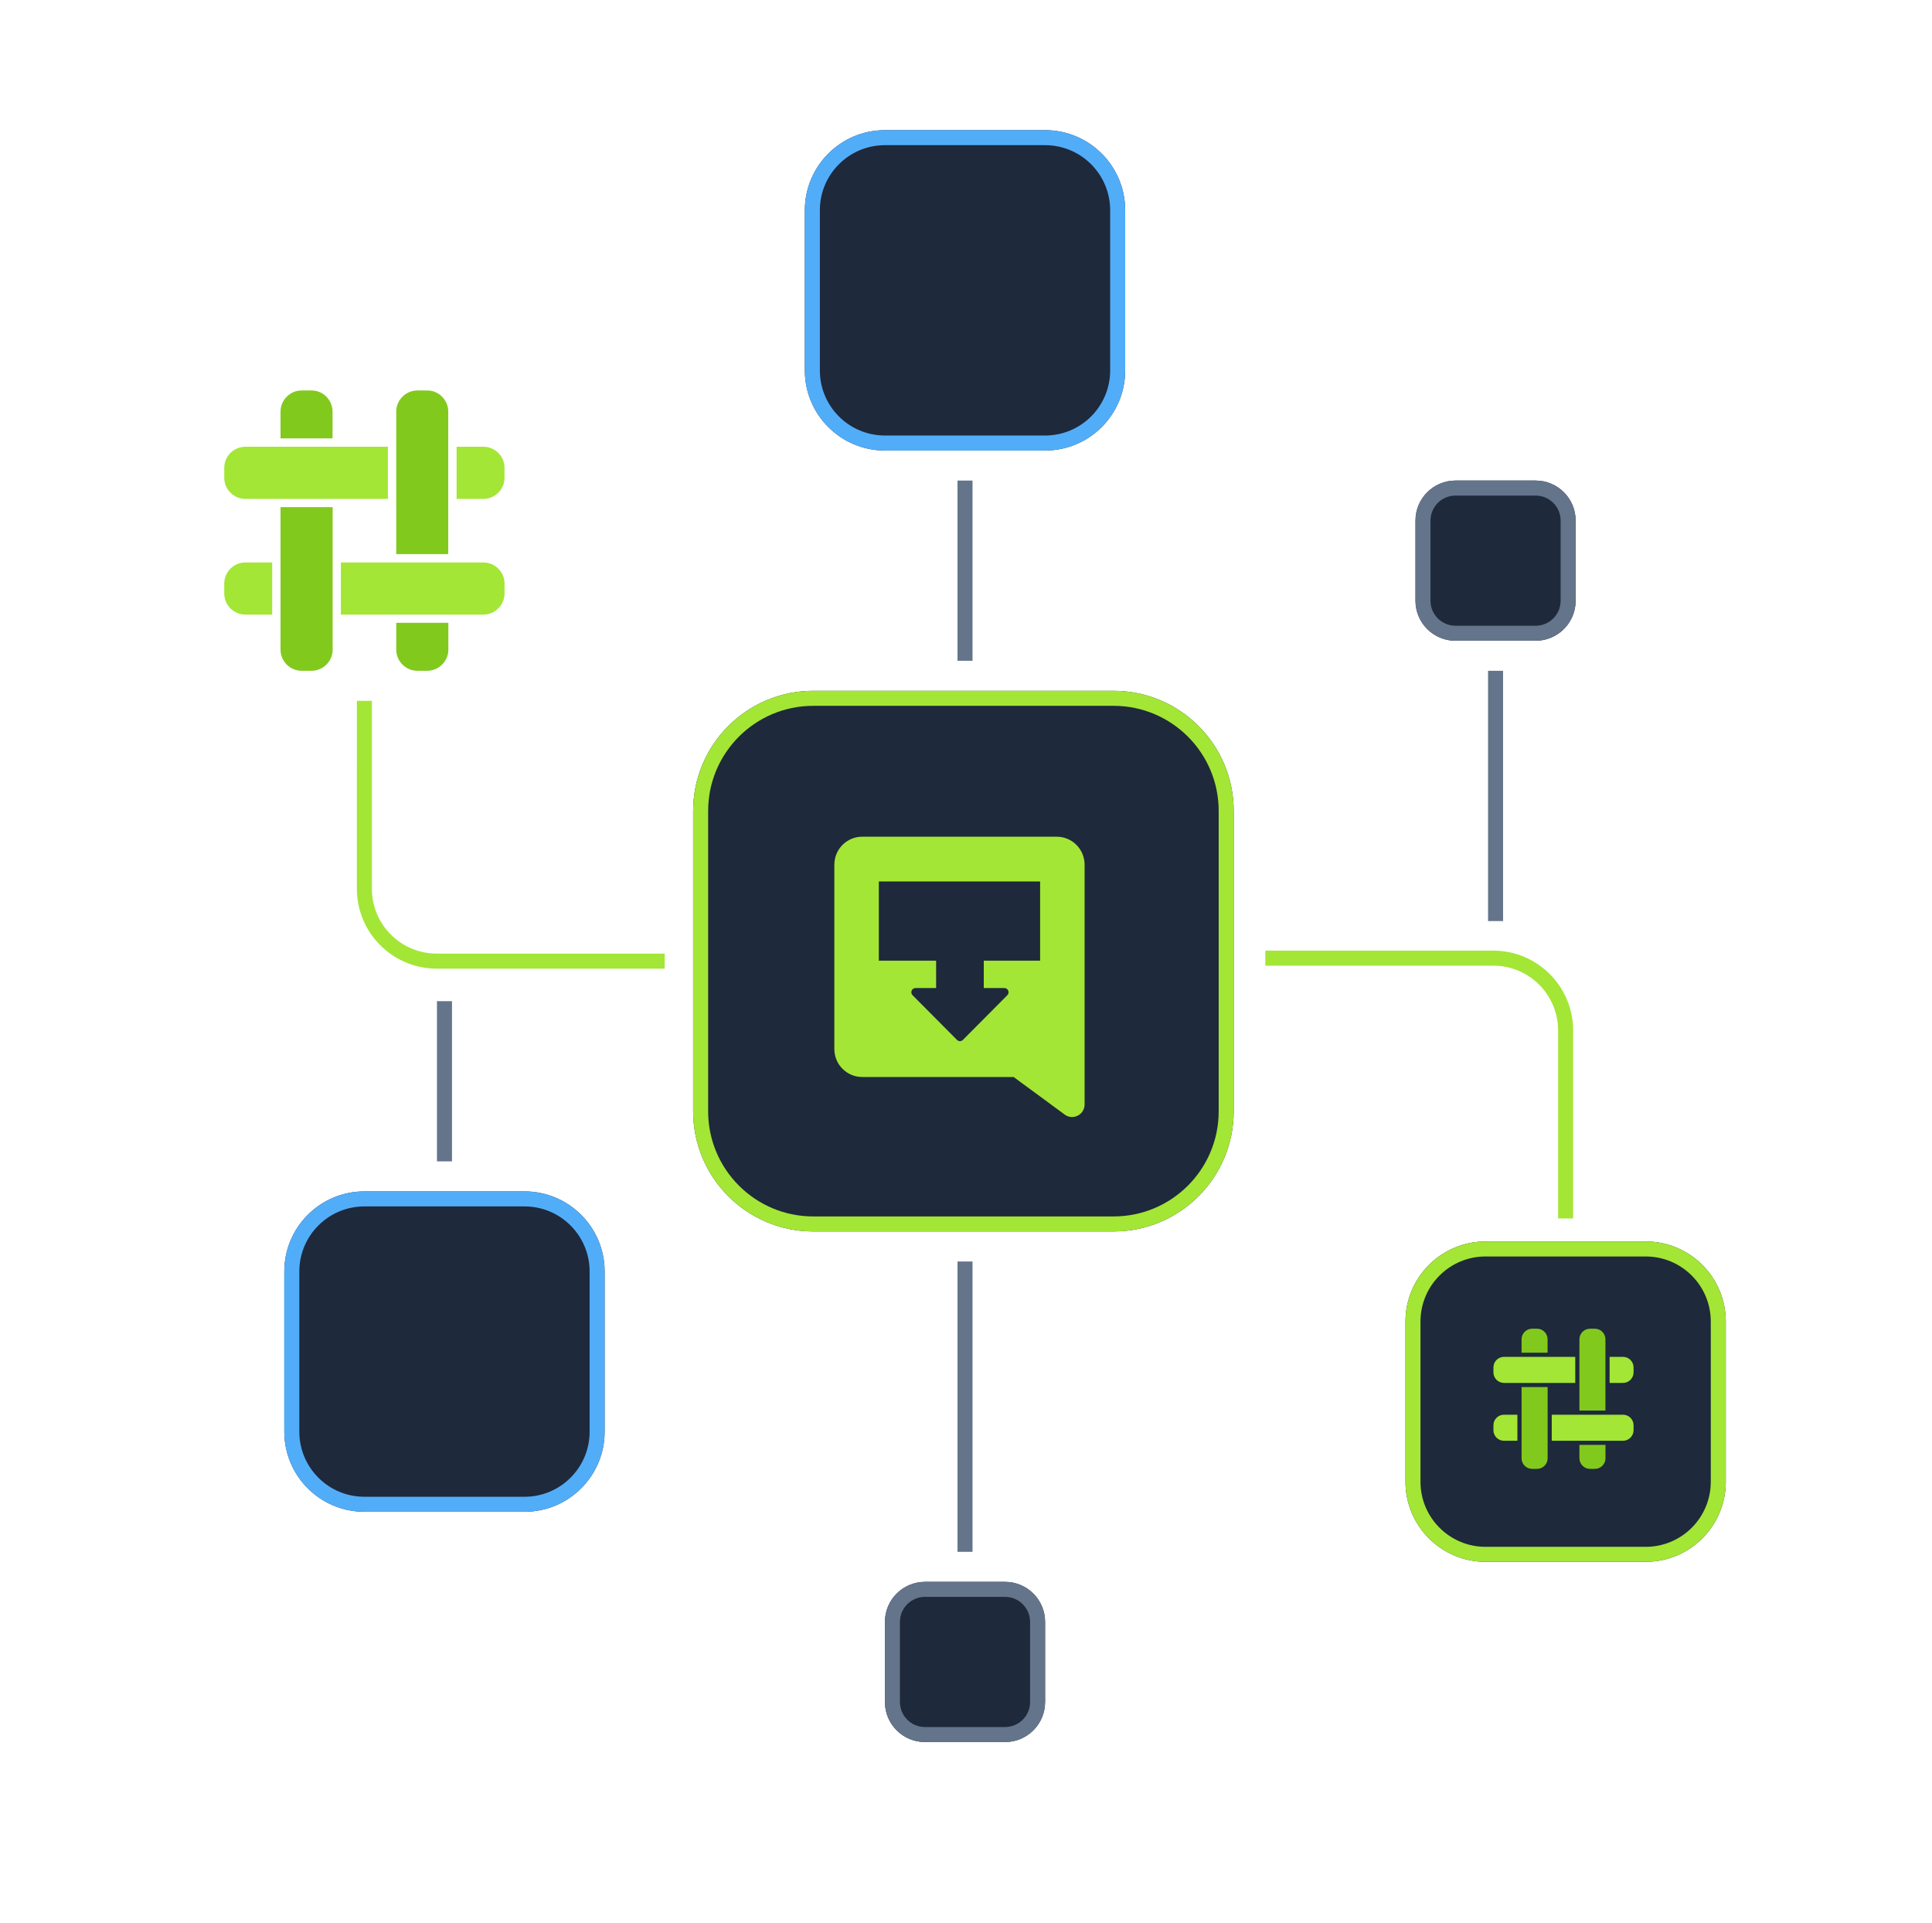
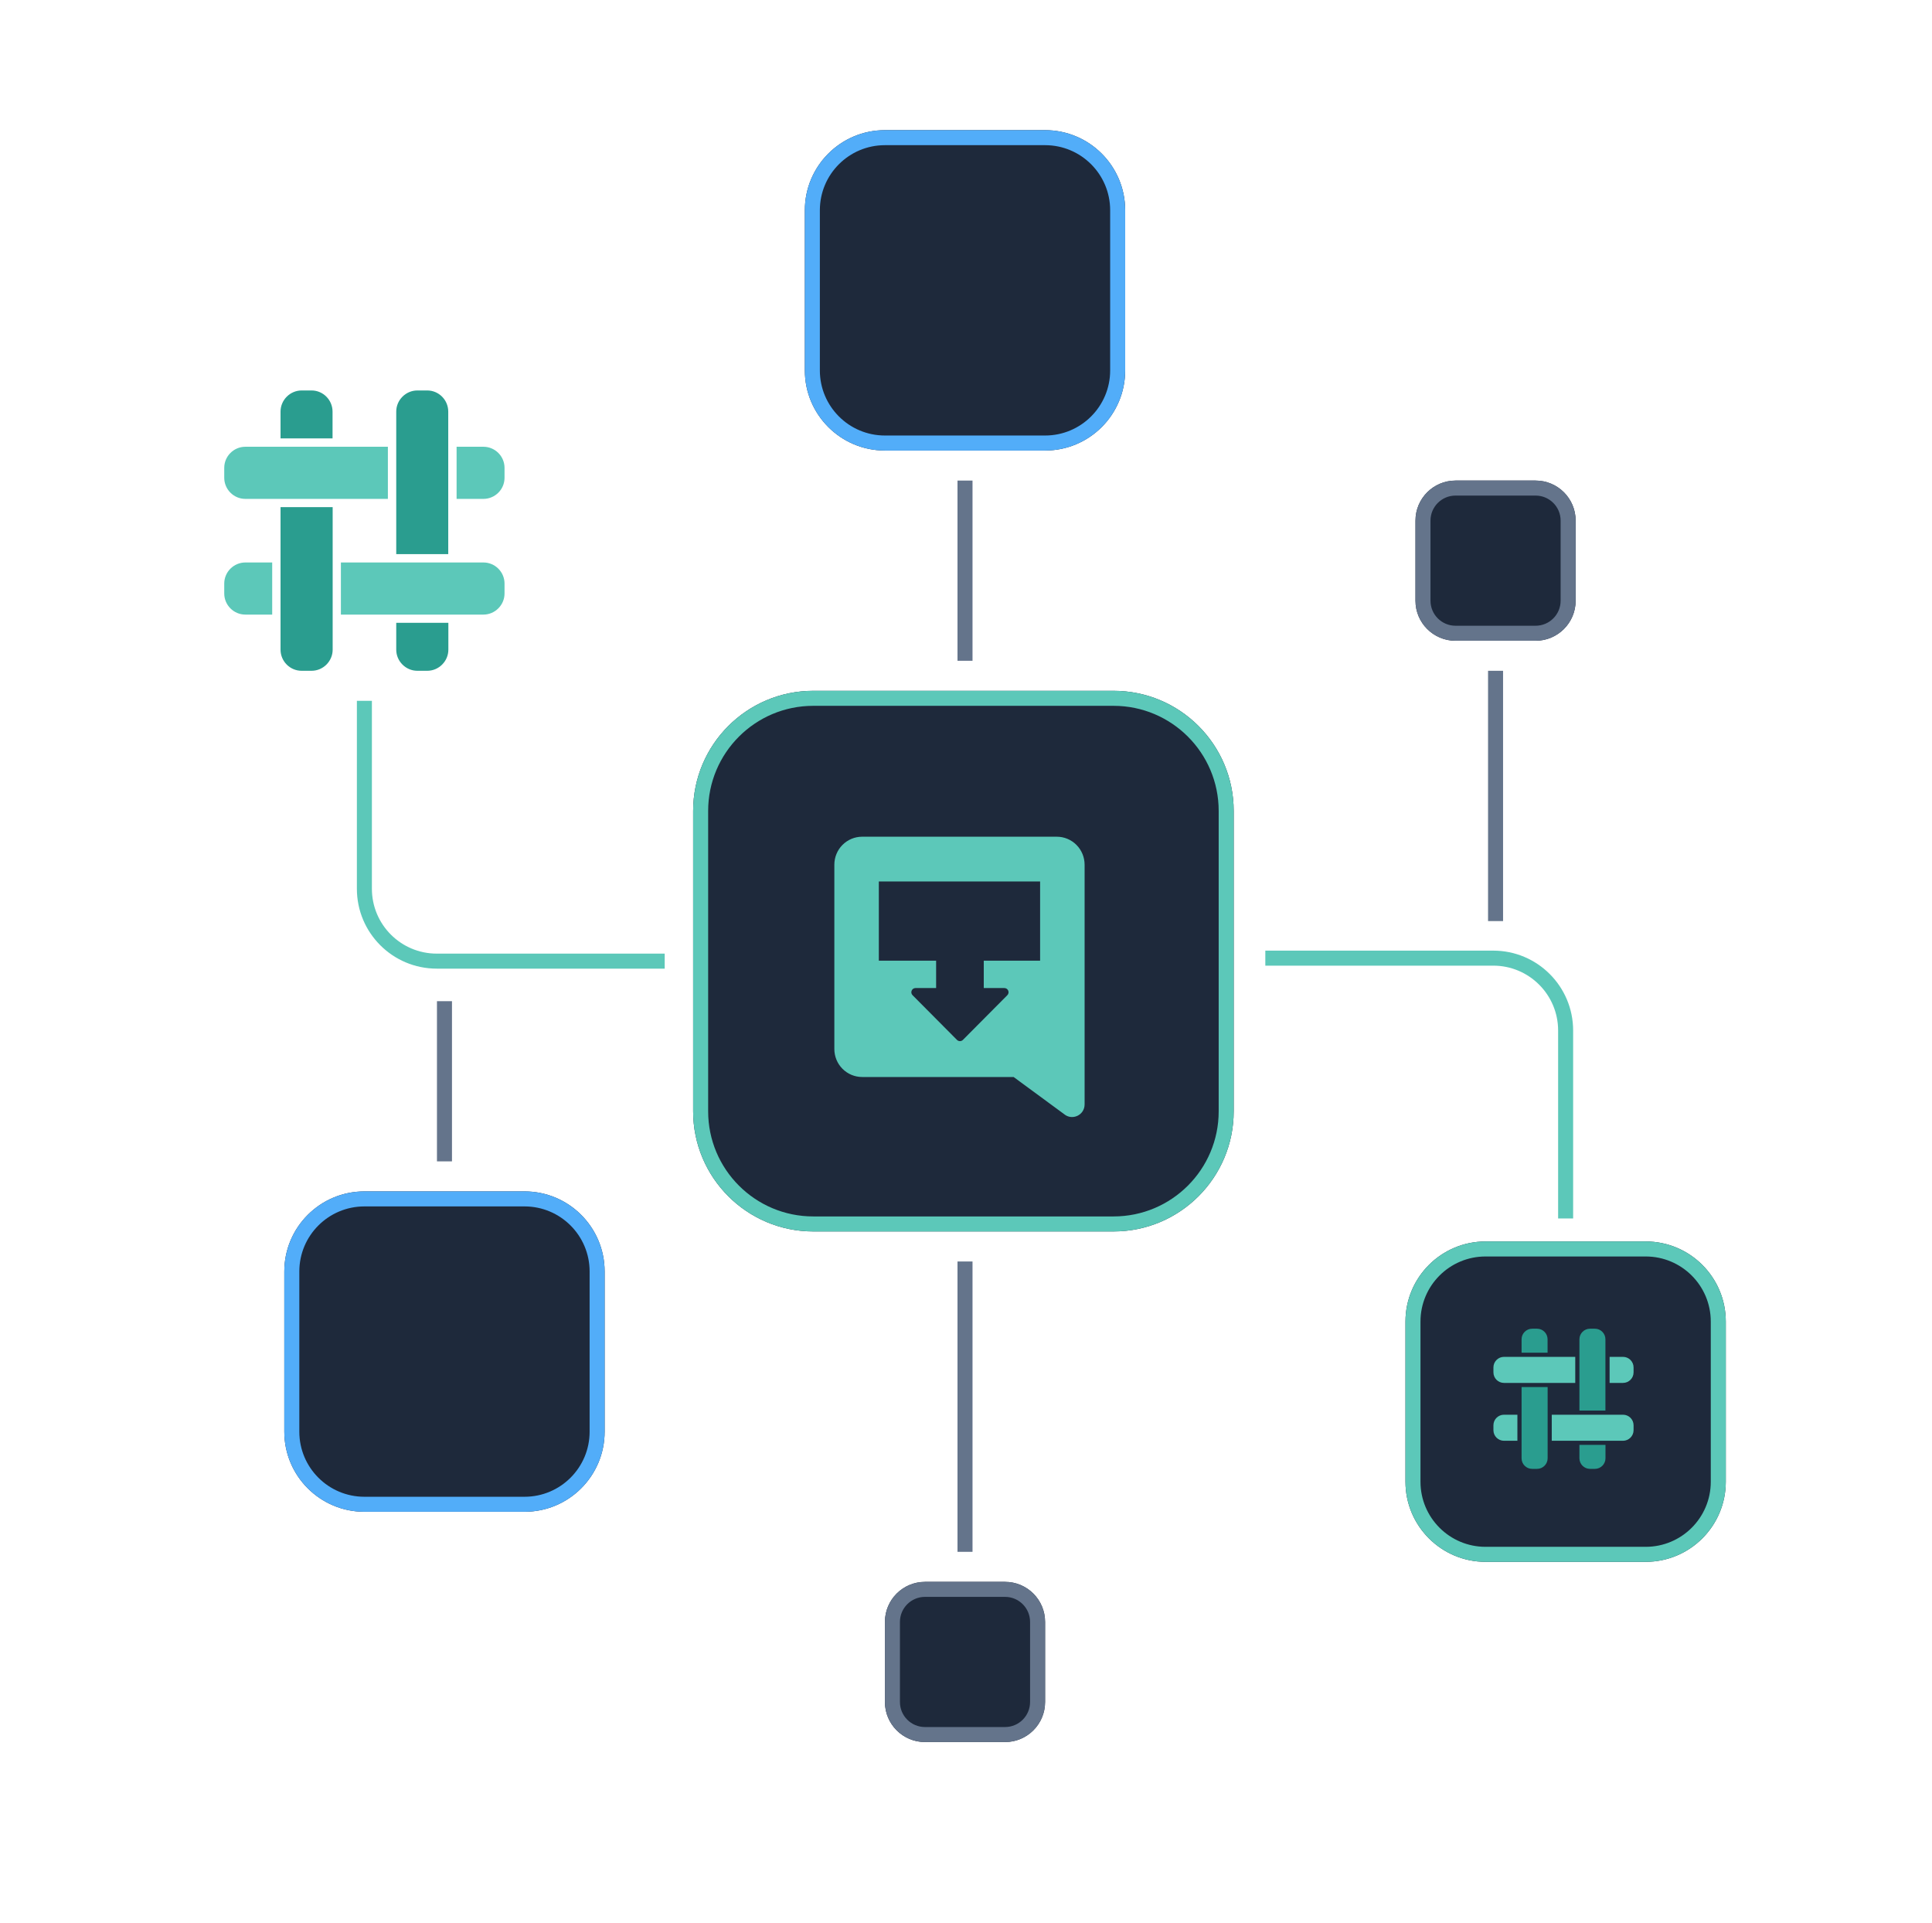
<svg xmlns="http://www.w3.org/2000/svg" width="193" height="192" viewBox="0 0 193 192" fill="none">
  <path d="M112.401 21C112.401 16.582 108.82 13 104.401 13H88.401C83.983 13 80.401 16.582 80.401 21V37C80.401 41.418 83.983 45 88.401 45H104.401C108.82 45 112.401 41.418 112.401 37V21Z" fill="#1E293B" />
  <path fill-rule="evenodd" clip-rule="evenodd" d="M88.401 14.5H104.401C107.991 14.5 110.901 17.41 110.901 21V37C110.901 40.59 107.991 43.5 104.401 43.5H88.401C84.811 43.5 81.901 40.59 81.901 37V21C81.901 17.41 84.811 14.5 88.401 14.5ZM104.401 13C108.82 13 112.401 16.582 112.401 21V37C112.401 41.418 108.82 45 104.401 45H88.401C83.983 45 80.401 41.418 80.401 37V21C80.401 16.582 83.983 13 88.401 13H104.401Z" fill="#52ADF9" />
  <path d="M60.401 127C60.401 122.582 56.82 119 52.401 119H36.401C31.983 119 28.401 122.582 28.401 127V143C28.401 147.418 31.983 151 36.401 151H52.401C56.82 151 60.401 147.418 60.401 143V127Z" fill="#1E293B" />
  <path fill-rule="evenodd" clip-rule="evenodd" d="M36.401 120.5H52.401C55.991 120.5 58.901 123.41 58.901 127V143C58.901 146.59 55.991 149.5 52.401 149.5H36.401C32.812 149.5 29.901 146.59 29.901 143V127C29.901 123.41 32.812 120.5 36.401 120.5ZM52.401 119C56.82 119 60.401 122.582 60.401 127V143C60.401 147.418 56.82 151 52.401 151H36.401C31.983 151 28.401 147.418 28.401 143V127C28.401 122.582 31.983 119 36.401 119H52.401Z" fill="#52ADF9" />
  <path fill-rule="evenodd" clip-rule="evenodd" d="M43.651 116L43.651 100L45.151 100L45.151 116L43.651 116Z" fill="#64748B" />
  <path fill-rule="evenodd" clip-rule="evenodd" d="M95.651 66L95.651 48L97.151 48L97.151 66L95.651 66Z" fill="#64748B" />
  <path fill-rule="evenodd" clip-rule="evenodd" d="M95.651 155L95.651 126L97.151 126L97.151 155L95.651 155Z" fill="#64748B" />
  <path fill-rule="evenodd" clip-rule="evenodd" d="M150.151 67V92H148.651V67H150.151Z" fill="#64748B" />
-   <path fill-rule="evenodd" clip-rule="evenodd" d="M149.171 96.451H126.401V94.951H149.171C153.579 94.951 157.151 98.524 157.151 102.931L157.151 121.701L155.651 121.701L155.651 102.931C155.651 99.352 152.75 96.451 149.171 96.451Z" fill="#A3E635" />
-   <path fill-rule="evenodd" clip-rule="evenodd" d="M43.631 95.25L66.401 95.25L66.401 96.75L43.631 96.75C39.224 96.75 35.651 93.177 35.651 88.77L35.652 70L37.152 70L37.151 88.77C37.151 92.349 40.053 95.25 43.631 95.25Z" fill="#A3E635" />
+   <path fill-rule="evenodd" clip-rule="evenodd" d="M149.171 96.451H126.401V94.951H149.171C153.579 94.951 157.151 98.524 157.151 102.931L157.151 121.701L155.651 121.701L155.651 102.931C155.651 99.352 152.75 96.451 149.171 96.451Z" fill="#5CC8B9" />
+   <path fill-rule="evenodd" clip-rule="evenodd" d="M43.631 95.25L66.401 95.25L66.401 96.75L43.631 96.75C39.224 96.75 35.651 93.177 35.651 88.77L35.652 70L37.152 70L37.151 88.77C37.151 92.349 40.053 95.25 43.631 95.25Z" fill="#5CC8B9" />
  <path d="M157.401 52C157.401 49.791 155.611 48 153.401 48H145.401C143.192 48 141.401 49.791 141.401 52V60C141.401 62.209 143.192 64 145.401 64H153.401C155.611 64 157.401 62.209 157.401 60V52Z" fill="#1E293B" />
  <path fill-rule="evenodd" clip-rule="evenodd" d="M145.401 49.5H153.401C154.782 49.5 155.901 50.619 155.901 52V60C155.901 61.381 154.782 62.5 153.401 62.5H145.401C144.021 62.5 142.901 61.381 142.901 60V52C142.901 50.619 144.021 49.5 145.401 49.5ZM153.401 48C155.611 48 157.401 49.791 157.401 52V60C157.401 62.209 155.611 64 153.401 64H145.401C143.192 64 141.401 62.209 141.401 60V52C141.401 49.791 143.192 48 145.401 48H153.401Z" fill="#64748B" />
  <path d="M104.401 162C104.401 159.791 102.611 158 100.401 158H92.401C90.192 158 88.401 159.791 88.401 162V170C88.401 172.209 90.192 174 92.401 174H100.401C102.611 174 104.401 172.209 104.401 170V162Z" fill="#1E293B" />
  <path fill-rule="evenodd" clip-rule="evenodd" d="M92.401 159.5H100.401C101.782 159.5 102.901 160.619 102.901 162V170C102.901 171.381 101.782 172.5 100.401 172.5H92.401C91.021 172.5 89.901 171.381 89.901 170V162C89.901 160.619 91.021 159.5 92.401 159.5ZM100.401 158C102.611 158 104.401 159.791 104.401 162V170C104.401 172.209 102.611 174 100.401 174H92.401C90.192 174 88.401 172.209 88.401 170V162C88.401 159.791 90.192 158 92.401 158H100.401Z" fill="#64748B" />
  <path d="M123.242 81C123.242 74.373 117.87 69 111.242 69H81.242C74.615 69 69.242 74.373 69.242 81V111C69.242 117.627 74.615 123 81.242 123H111.242C117.87 123 123.242 117.627 123.242 111V81Z" fill="#1E293B" />
-   <path fill-rule="evenodd" clip-rule="evenodd" d="M81.242 70.5H111.242C117.041 70.5 121.742 75.201 121.742 81V111C121.742 116.799 117.041 121.5 111.242 121.5H81.242C75.443 121.5 70.742 116.799 70.742 111V81C70.742 75.201 75.443 70.5 81.242 70.5ZM111.242 69C117.87 69 123.242 74.373 123.242 81V111C123.242 117.627 117.87 123 111.242 123H81.242C74.615 123 69.242 117.627 69.242 111V81C69.242 74.373 74.615 69 81.242 69H111.242Z" fill="#A3E635" />
-   <path fill-rule="evenodd" clip-rule="evenodd" d="M86.125 83.573H105.57C106.307 83.573 107.013 83.867 107.534 84.391C108.055 84.915 108.348 85.626 108.348 86.367L108.348 110.313C108.348 111.38 107.11 111.962 106.296 111.278L101.256 107.573H86.125C85.389 107.573 84.682 107.278 84.161 106.754C83.64 106.23 83.348 105.52 83.348 104.779V86.367C83.348 85.626 83.64 84.915 84.161 84.391C84.682 83.867 85.389 83.573 86.125 83.573ZM93.515 95.953H87.792V88.043H103.903V95.953H98.275V98.689H100.333C100.705 98.689 100.891 99.14 100.628 99.404L96.19 103.869C96.027 104.032 95.763 104.032 95.6 103.869L91.162 99.404C90.899 99.14 91.085 98.689 91.457 98.689H93.515V95.953Z" fill="#A3E635" />
+   <path fill-rule="evenodd" clip-rule="evenodd" d="M81.242 70.5H111.242C117.041 70.5 121.742 75.201 121.742 81V111C121.742 116.799 117.041 121.5 111.242 121.5H81.242C75.443 121.5 70.742 116.799 70.742 111V81C70.742 75.201 75.443 70.5 81.242 70.5ZM111.242 69C117.87 69 123.242 74.373 123.242 81V111C123.242 117.627 117.87 123 111.242 123H81.242C74.615 123 69.242 117.627 69.242 111V81C69.242 74.373 74.615 69 81.242 69H111.242Z" fill="#5CC8B9" />
+   <path fill-rule="evenodd" clip-rule="evenodd" d="M86.125 83.573H105.57C106.307 83.573 107.013 83.867 107.534 84.391C108.055 84.915 108.348 85.626 108.348 86.367L108.348 110.313C108.348 111.38 107.11 111.962 106.296 111.278L101.256 107.573H86.125C85.389 107.573 84.682 107.278 84.161 106.754C83.64 106.23 83.348 105.52 83.348 104.779V86.367C83.348 85.626 83.64 84.915 84.161 84.391C84.682 83.867 85.389 83.573 86.125 83.573ZM93.515 95.953H87.792V88.043H103.903V95.953H98.275V98.689H100.333C100.705 98.689 100.891 99.14 100.628 99.404L96.19 103.869C96.027 104.032 95.763 104.032 95.6 103.869L91.162 99.404C90.899 99.14 91.085 98.689 91.457 98.689H93.515V95.953Z" fill="#5CC8B9" />
  <path d="M172.401 132C172.401 127.582 168.82 124 164.401 124H148.401C143.983 124 140.401 127.582 140.401 132V148C140.401 152.418 143.983 156 148.401 156H164.401C168.82 156 172.401 152.418 172.401 148V132Z" fill="#1E293B" />
-   <path fill-rule="evenodd" clip-rule="evenodd" d="M148.401 125.5H164.401C167.991 125.5 170.901 128.41 170.901 132V148C170.901 151.59 167.991 154.5 164.401 154.5H148.401C144.812 154.5 141.901 151.59 141.901 148V132C141.901 128.41 144.812 125.5 148.401 125.5ZM164.401 124C168.82 124 172.401 127.582 172.401 132V148C172.401 152.418 168.82 156 164.401 156H148.401C143.983 156 140.401 152.418 140.401 148V132C140.401 127.582 143.983 124 148.401 124H164.401Z" fill="#A3E635" />
-   <path d="M152 138.541V145.66C152 146.238 152.471 146.714 153.054 146.714H153.549C154.127 146.714 154.603 146.238 154.603 145.66V138.541H152Z" fill="#82C91E" />
-   <path d="M154.597 135.109V133.769C154.597 133.191 154.127 132.714 153.549 132.714H153.054C152.477 132.714 152 133.191 152 133.769V135.109H154.597Z" fill="#82C91E" />
-   <path d="M160.376 140.888V133.769C160.376 133.191 159.906 132.714 159.328 132.714H158.833C158.255 132.714 157.779 133.191 157.779 133.769V140.888H160.376Z" fill="#82C91E" />
-   <path d="M157.779 144.319V145.66C157.779 146.238 158.255 146.714 158.833 146.714H159.328C159.906 146.714 160.382 146.238 160.382 145.66V144.319H157.779Z" fill="#82C91E" />
-   <path d="M151.583 141.305H150.243C149.665 141.305 149.188 141.775 149.188 142.359V142.854C149.188 143.431 149.659 143.908 150.243 143.908H151.583V141.305Z" fill="#A3E635" />
-   <path d="M162.134 141.305H155.015V143.908H162.134C162.712 143.908 163.188 143.431 163.188 142.854V142.359C163.188 141.775 162.712 141.305 162.134 141.305Z" fill="#A3E635" />
-   <path d="M157.362 135.526H150.243C149.665 135.526 149.188 135.997 149.188 136.58V137.075C149.188 137.653 149.659 138.129 150.243 138.129H157.362V135.526Z" fill="#A3E635" />
-   <path d="M162.134 135.526H160.794V138.129H162.134C162.712 138.129 163.188 137.659 163.188 137.075V136.58C163.188 135.997 162.712 135.526 162.134 135.526Z" fill="#A3E635" />
-   <path d="M28.025 50.653V64.891C28.025 66.047 28.967 67 30.134 67H31.123C32.279 67 33.232 66.047 33.232 64.891V50.653H28.025Z" fill="#82C91E" />
-   <path d="M33.22 43.79V41.109C33.22 39.953 32.279 39 31.123 39H30.134C28.979 39 28.025 39.953 28.025 41.109V43.79H33.22Z" fill="#82C91E" />
-   <path d="M44.778 55.347V41.109C44.778 39.953 43.836 39 42.681 39H41.692C40.536 39 39.583 39.953 39.583 41.109V55.347H44.778Z" fill="#82C91E" />
-   <path d="M39.583 62.21V64.891C39.583 66.047 40.536 67 41.692 67H42.681C43.836 67 44.79 66.047 44.79 64.891V62.21H39.583Z" fill="#82C91E" />
-   <path d="M27.191 56.181H24.51C23.355 56.181 22.401 57.122 22.401 58.289V59.278C22.401 60.434 23.343 61.387 24.51 61.387H27.191V56.181Z" fill="#A3E635" />
-   <path d="M48.292 56.181H34.054V61.387H48.292C49.448 61.387 50.401 60.434 50.401 59.278V58.289C50.401 57.122 49.448 56.181 48.292 56.181Z" fill="#A3E635" />
-   <path d="M38.749 44.623H24.51C23.355 44.623 22.401 45.564 22.401 46.732V47.721C22.401 48.877 23.343 49.83 24.51 49.83H38.749V44.623Z" fill="#A3E635" />
-   <path d="M48.292 44.623H45.612V49.83H48.292C49.448 49.83 50.401 48.889 50.401 47.721V46.732C50.401 45.564 49.448 44.623 48.292 44.623Z" fill="#A3E635" />
+   <path fill-rule="evenodd" clip-rule="evenodd" d="M148.401 125.5H164.401C167.991 125.5 170.901 128.41 170.901 132V148C170.901 151.59 167.991 154.5 164.401 154.5H148.401C144.812 154.5 141.901 151.59 141.901 148V132C141.901 128.41 144.812 125.5 148.401 125.5ZM164.401 124C168.82 124 172.401 127.582 172.401 132V148C172.401 152.418 168.82 156 164.401 156H148.401C143.983 156 140.401 152.418 140.401 148V132C140.401 127.582 143.983 124 148.401 124H164.401Z" fill="#5CC8B9" />
+   <path d="M152 138.541V145.66C152 146.238 152.471 146.714 153.054 146.714H153.549C154.127 146.714 154.603 146.238 154.603 145.66V138.541H152Z" fill="#2A9D8F" />
+   <path d="M154.597 135.109V133.769C154.597 133.191 154.127 132.714 153.549 132.714H153.054C152.477 132.714 152 133.191 152 133.769V135.109H154.597Z" fill="#2A9D8F" />
+   <path d="M160.376 140.888V133.769C160.376 133.191 159.906 132.714 159.328 132.714H158.833C158.255 132.714 157.779 133.191 157.779 133.769V140.888H160.376Z" fill="#2A9D8F" />
+   <path d="M157.779 144.319V145.66C157.779 146.238 158.255 146.714 158.833 146.714H159.328C159.906 146.714 160.382 146.238 160.382 145.66V144.319H157.779Z" fill="#2A9D8F" />
+   <path d="M151.583 141.305H150.243C149.665 141.305 149.188 141.775 149.188 142.359V142.854C149.188 143.431 149.659 143.908 150.243 143.908H151.583V141.305Z" fill="#5CC8B9" />
+   <path d="M162.134 141.305H155.015V143.908H162.134C162.712 143.908 163.188 143.431 163.188 142.854V142.359C163.188 141.775 162.712 141.305 162.134 141.305Z" fill="#5CC8B9" />
+   <path d="M157.362 135.526H150.243C149.665 135.526 149.188 135.997 149.188 136.58V137.075C149.188 137.653 149.659 138.129 150.243 138.129H157.362V135.526Z" fill="#5CC8B9" />
+   <path d="M162.134 135.526H160.794V138.129H162.134C162.712 138.129 163.188 137.659 163.188 137.075V136.58C163.188 135.997 162.712 135.526 162.134 135.526Z" fill="#5CC8B9" />
+   <path d="M28.025 50.653V64.891C28.025 66.047 28.967 67 30.134 67H31.123C32.279 67 33.232 66.047 33.232 64.891V50.653H28.025Z" fill="#2A9D8F" />
+   <path d="M33.22 43.79V41.109C33.22 39.953 32.279 39 31.123 39H30.134C28.979 39 28.025 39.953 28.025 41.109V43.79H33.22Z" fill="#2A9D8F" />
+   <path d="M44.778 55.347V41.109C44.778 39.953 43.836 39 42.681 39H41.692C40.536 39 39.583 39.953 39.583 41.109V55.347H44.778Z" fill="#2A9D8F" />
+   <path d="M39.583 62.21V64.891C39.583 66.047 40.536 67 41.692 67H42.681C43.836 67 44.79 66.047 44.79 64.891V62.21H39.583Z" fill="#2A9D8F" />
+   <path d="M27.191 56.181H24.51C23.355 56.181 22.401 57.122 22.401 58.289V59.278C22.401 60.434 23.343 61.387 24.51 61.387H27.191V56.181Z" fill="#5CC8B9" />
+   <path d="M48.292 56.181H34.054V61.387H48.292C49.448 61.387 50.401 60.434 50.401 59.278V58.289C50.401 57.122 49.448 56.181 48.292 56.181Z" fill="#5CC8B9" />
+   <path d="M38.749 44.623H24.51C23.355 44.623 22.401 45.564 22.401 46.732V47.721C22.401 48.877 23.343 49.83 24.51 49.83H38.749V44.623Z" fill="#5CC8B9" />
+   <path d="M48.292 44.623H45.612V49.83H48.292C49.448 49.83 50.401 48.889 50.401 47.721V46.732C50.401 45.564 49.448 44.623 48.292 44.623Z" fill="#5CC8B9" />
</svg>
